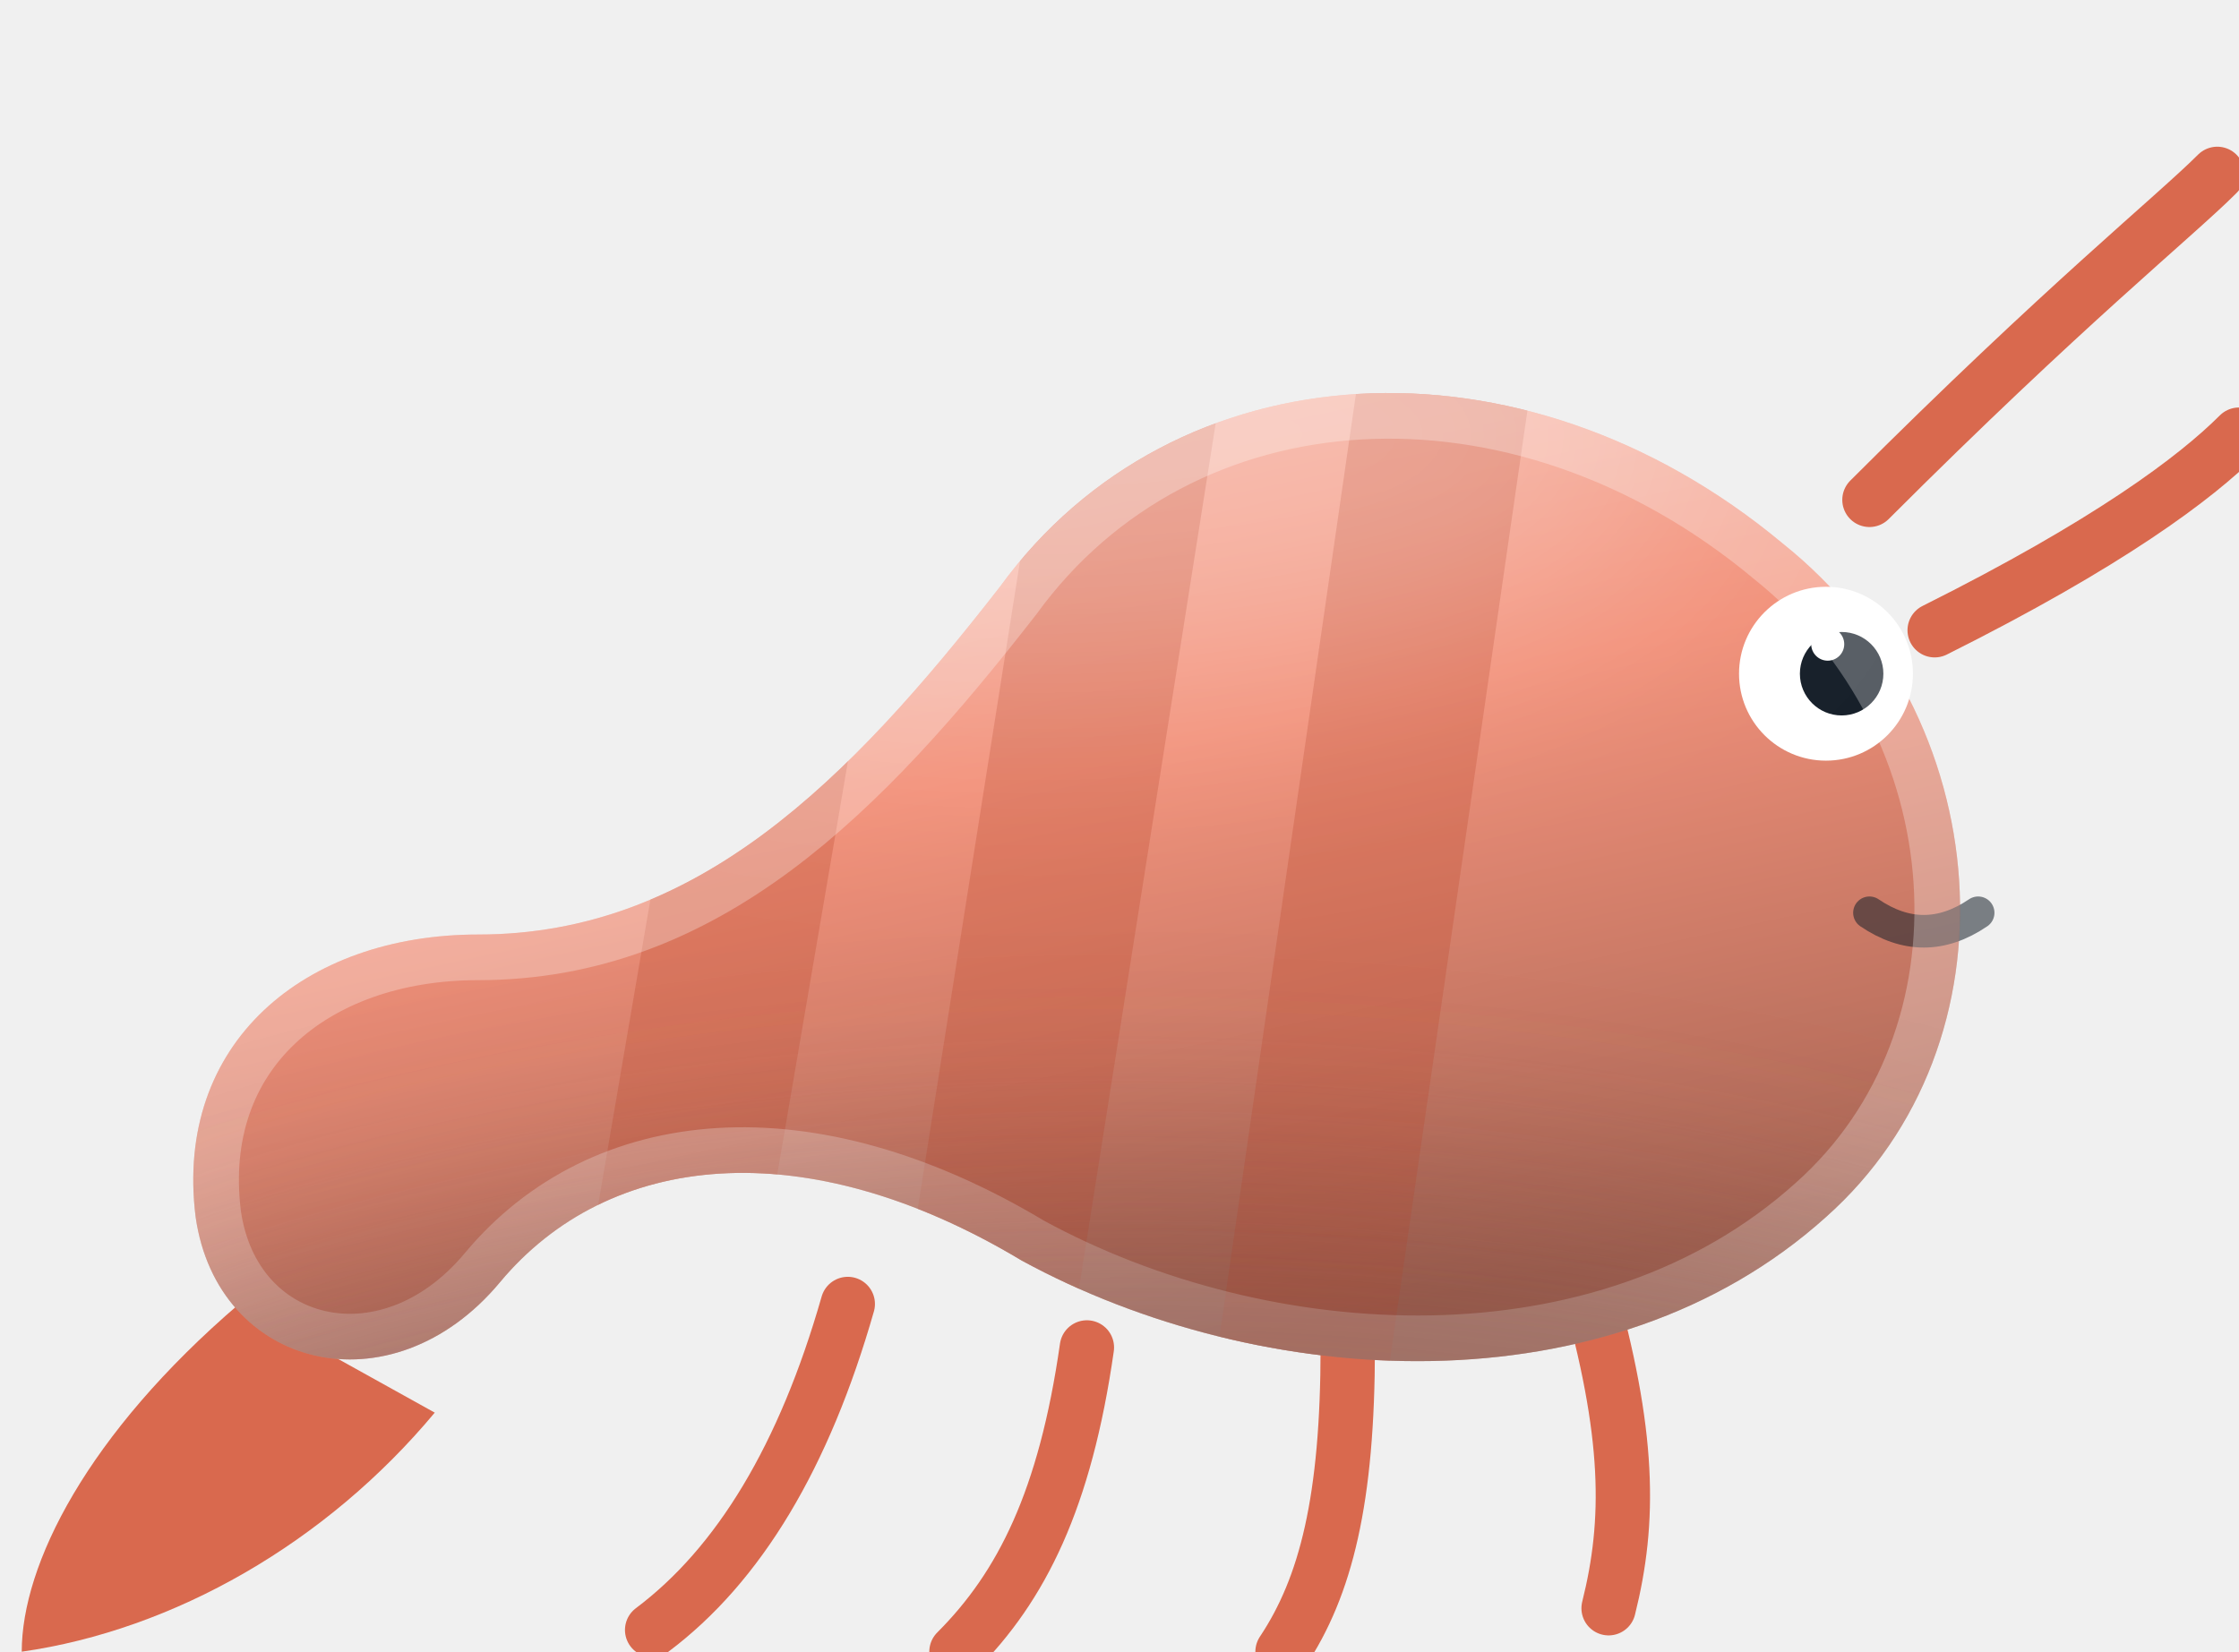
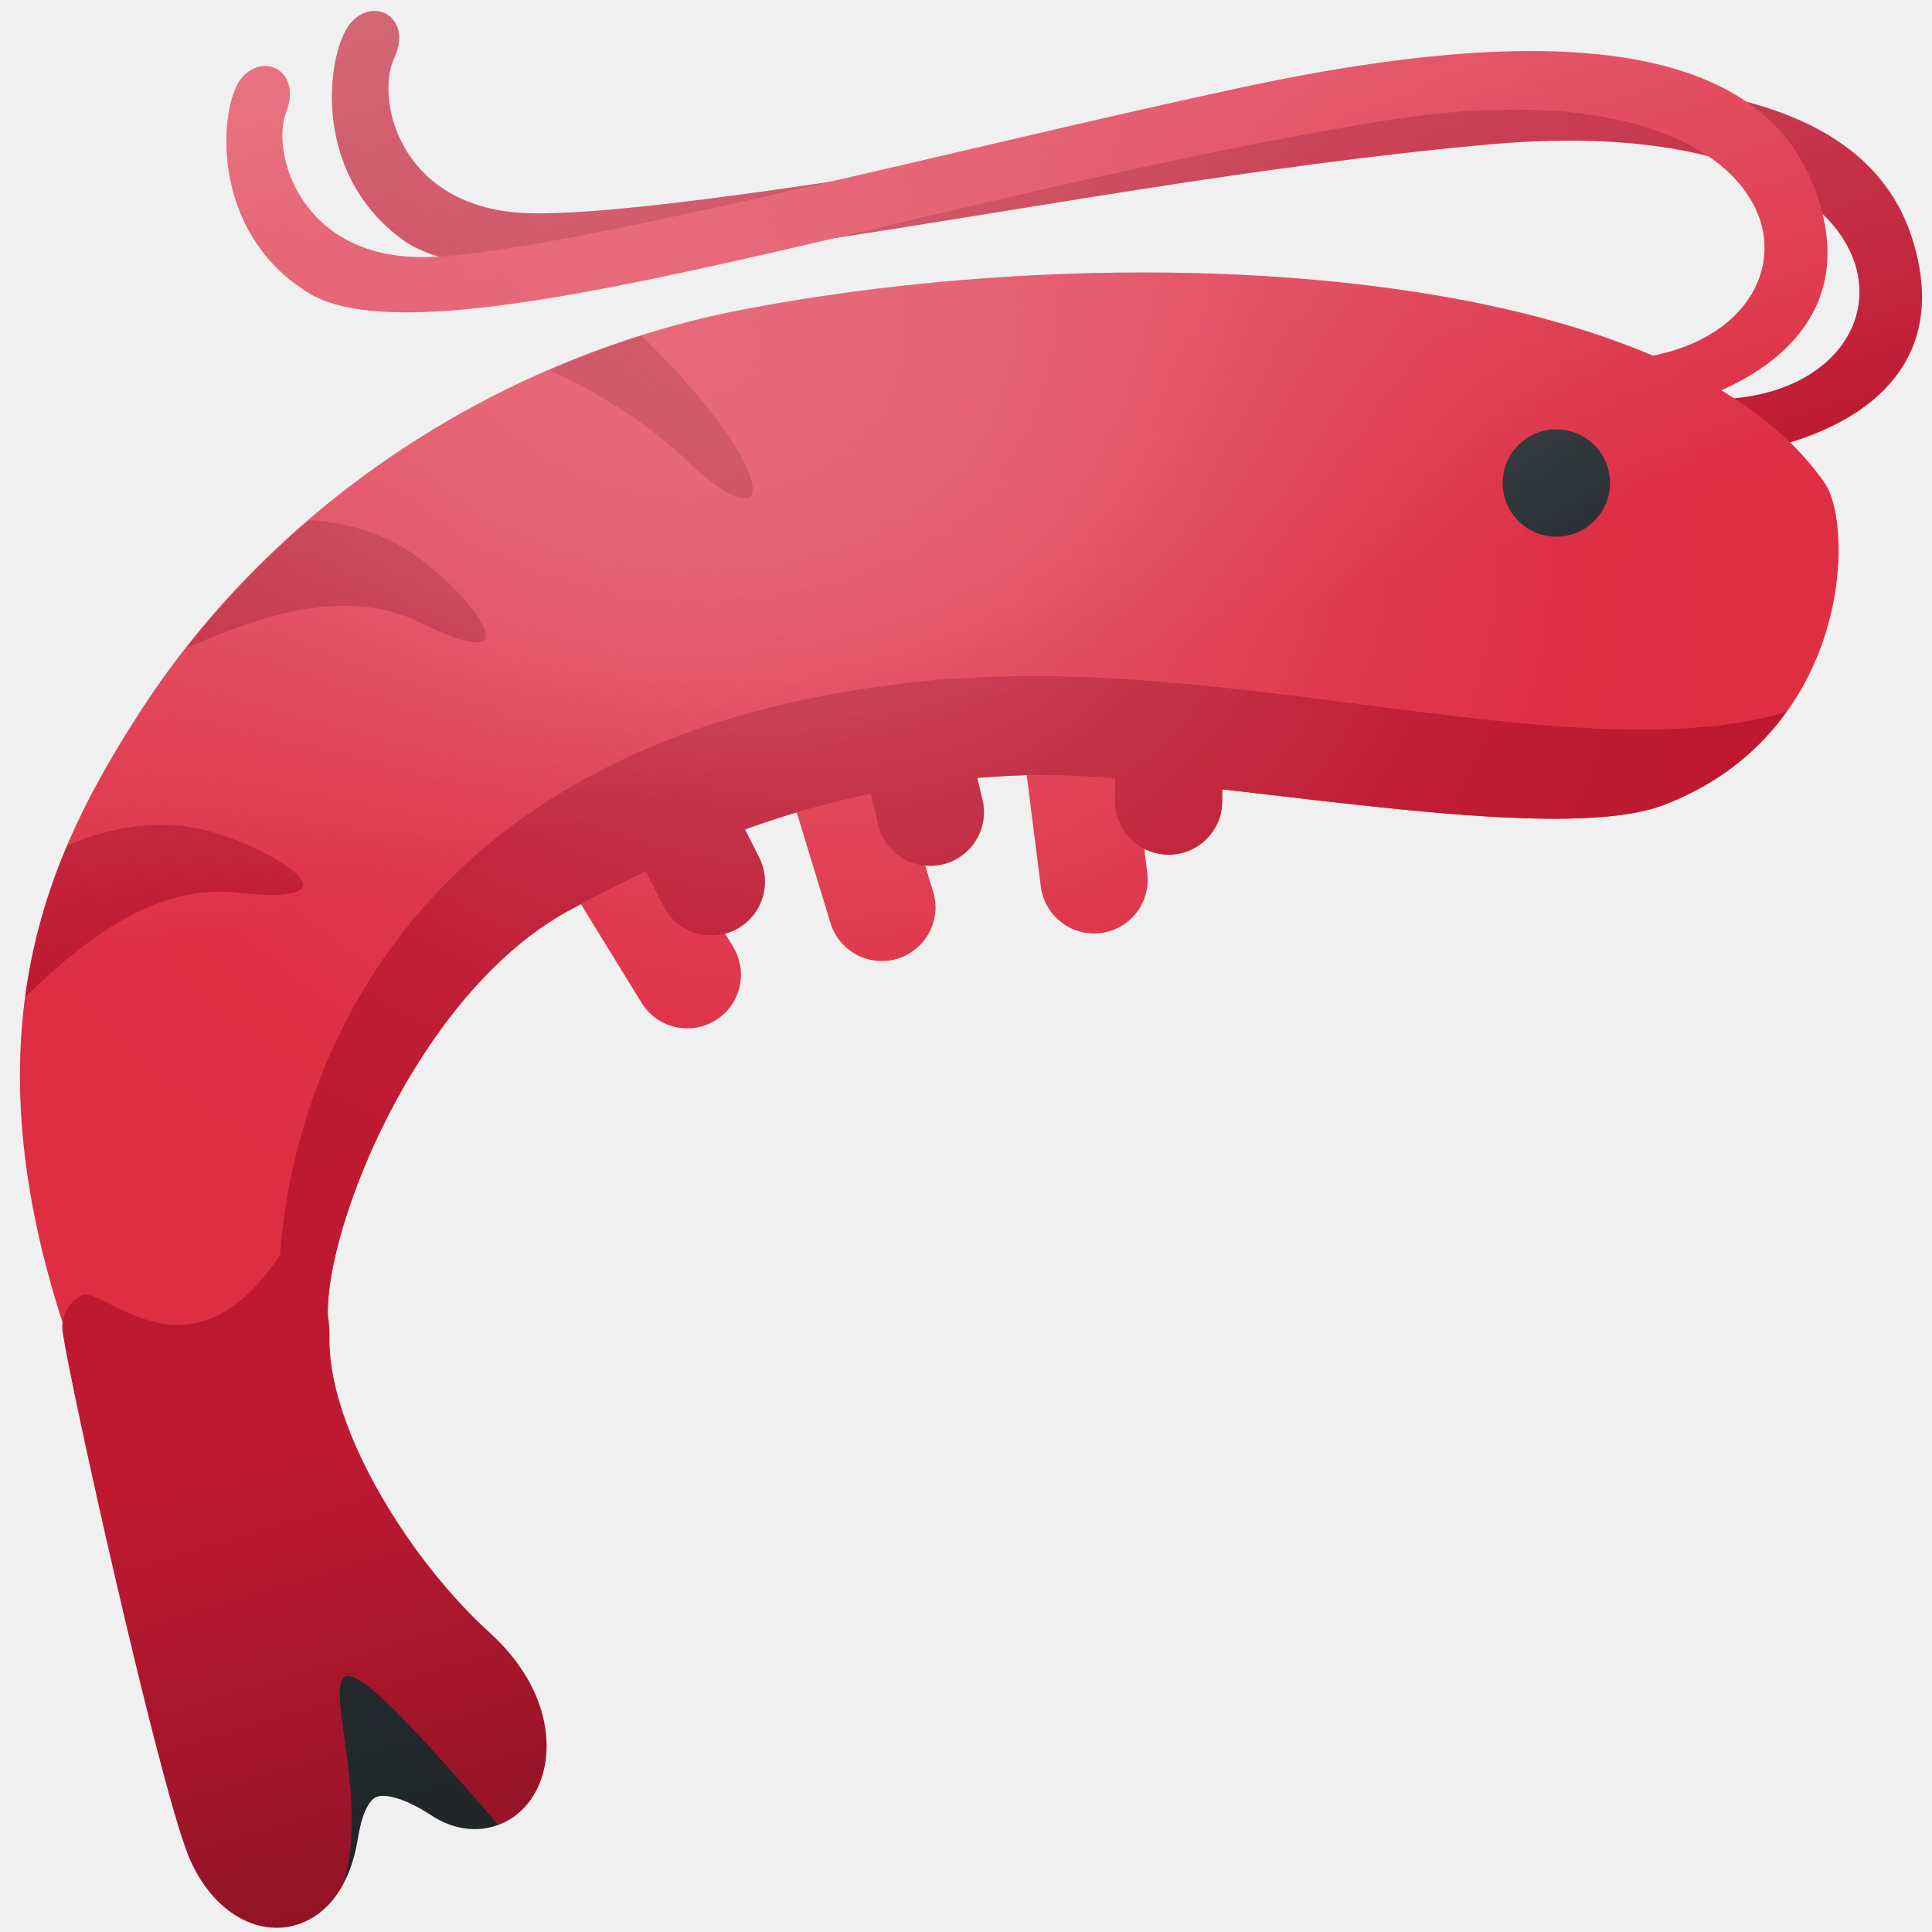
- <svg xmlns="http://www.w3.org/2000/svg" viewBox="0 0 206 152" width="618" height="456">
+ <svg xmlns="http://www.w3.org/2000/svg" viewBox="0 0 36 36" width="432" height="432">
  <defs>
-     <clipPath id="c">
-       <path d="M164,50 C184,66 186,96 168,112 C148,130 116,128 94,116 C74,104 56,106 46,118 C36,130 20,126 18,112 C16,96 28,86 44,86 C64,86 78,72 92,54 C108,32 140,30 164,50 Z" />
-     </clipPath>
-     <linearGradient id="vol" x1="0.15" y1="0" x2="0.55" y2="1">
-       <stop offset="0" stop-color="#f6b2a2" />
-       <stop offset="0.45" stop-color="#f2917a" />
-       <stop offset="1" stop-color="#a96655" />
+     <g id="sa-art" transform="translate(36,0) scale(-1,1)">
+       <path fill="#BE1931" d="M4.458 7.429c-4.53.32-4.775-5.511 3.801-4.738 8.576.773 17.964 3.4 20.218 1.789 1.789-1.279 1.416-3.608.966-4.078-.45-.469-1.132-.045-.787.682.344.728-.062 2.678-2.262 2.875-2.199.197-10.4-1.352-15.575-2.081C5.534 1.136 1.287 1.504.364 4.46c-.919 2.947 1.944 3.873 3.458 4.017 1.514.143.636-1.048.636-1.048z" />
+       <path fill="#DD2E44" d="M6.083 6.708c-4.542 0-4.375-5.833 4.125-4.458S27.887 6.907 30.25 5.458c1.875-1.15 1.666-3.5 1.25-4s-1.125-.125-.833.625-.25 2.667-2.458 2.708c-2.208.043-10.279-2.08-15.39-3.171C7.6.506 3.337.575 2.208 3.458c-1.125 2.875 1.667 4 3.167 4.25s.708-1 .708-1z" />
+       <path fill="#DD2E44" d="M33.378 13.246c-2.541-3.928-6.765-6.629-11.255-7.484C14.806 4.369 4.812 4.938 2 9c-.562.812-.478 4.671 3 6 1.763.674 6.542-.162 9.841-.462l-.22 1.737a1 1 0 0 0 1.984.252l.264-2.082c.796.02 1.572.1 2.336.232l-.599 1.959a1 1 0 0 0 1.912.585l.638-2.088c.742.223 1.479.5 2.219.826l-1.043 1.695a1 1 0 0 0 1.703 1.048l1.14-1.854c.088.047.174.089.262.138 2.808 1.558 4.526 5.937 4.454 7.555-.036.812.169 1.406.608 1.771.792.652 2.078.343 3.018.117.318-.077.647-.156.799-.153l.302-.992.098-.285c1.981-5.772.366-9.121-1.338-11.753z" />
+       <path fill="#BE1931" d="M22.193 8.503c-.609 1.144.135.936 1.025.066.596-.583 1.541-1.218 2.541-1.671a17.51 17.51 0 0 0-1.714-.641c-.785.756-1.522 1.628-1.852 2.246zm5.981 3.096c1.271-.63 2.827-.215 4.356.481a16.74 16.74 0 0 0-2.296-2.389c-.717.044-1.431.26-2.034.703-1.005.737-2.215 2.288-.026 1.205zm3.863 3.908c-1.196.349-2.864 1.392-.438 1.124 1.411-.156 2.731.768 3.93 1.947a10.78 10.78 0 0 0-.782-2.82c-.832-.37-1.791-.519-2.71-.251zm2.44 8.633c-.402-.205-2.004 1.771-3.686-.738-.003-.005-.008-.005-.011-.01-.076-1.172-.625-6.221-5.888-8.991a13.55 13.55 0 0 0-1.837-.8 17.274 17.274 0 0 0-2.827-.713 21.437 21.437 0 0 0-1.686-.221c-.103-.009-.209-.011-.313-.019a23.302 23.302 0 0 0-3.025-.003c-.665.039-1.333.097-1.998.168-3.97.423-7.844 1.242-10.491.452.506.706 1.24 1.336 2.285 1.735 1.491.569 5.137.06 8.222-.292l.002.228a1 1 0 0 0 2-.018l-.004-.411a16.19 16.19 0 0 1 1.589-.066c.33.007.656.028.98.055l-.097.406a1 1 0 1 0 1.946.463l.137-.577c.788.165 1.566.386 2.342.667l-.265.525a1.003 1.003 0 0 0 .441 1.344 1.003 1.003 0 0 0 1.345-.441l.327-.648c.488.232.977.477 1.472.752 2.792 1.55 4.506 5.887 4.453 7.526a2.095 2.095 0 0 0-.03.387c.01.508-.112 1.094-.365 1.743-.511 1.316-1.538 2.8-2.619 3.779-.416.379-.718.801-.895 1.254-.32.829-.167 1.685.385 2.131.107.087.224.151.346.197 3.333-3.019 2.071-1.367 2.898 1.117.332.61.822.757 1.065.789.706.091 1.403-.398 1.779-1.249l.049-.118c.564-1.452 2.175-8.657 2.328-9.716a.66.66 0 0 0-.354-.687z" />
+       <path fill="#292F33" d="M26.714 34.003c.39.147.839.092 1.244-.174.538-.353.893-.405 1.033-.343.147.064.274.35.339.762.059.367.16.649.282.872-.828-2.484 1.947-6.731-2.898-1.117z" />
+       <circle cx="7" cy="9" r="1" fill="#292F33" />
+     </g>
+     <filter id="sa-alpha">
+       <feColorMatrix type="matrix" values="0 0 0 0 1  0 0 0 0 1  0 0 0 0 1  0 0 0 1 0" />
+     </filter>
+     <filter id="sa-soft" x="-50%" y="-50%" width="200%" height="200%">
+       <feGaussianBlur stdDeviation="4.32" />
+     </filter>
+     <mask id="sa-mask">
+       <g filter="url(#sa-alpha)">
+         <use href="#sa-art" />
+       </g>
+     </mask>
+     <linearGradient id="sa-vol" x1="0.2" y1="0" x2="0.5" y2="1">
+       <stop offset="0" stop-color="#ffffff" stop-opacity="0.34" />
+       <stop offset="0.42" stop-color="#ffffff" stop-opacity="0" />
+       <stop offset="0.68" stop-color="#000000" stop-opacity="0" />
+       <stop offset="1" stop-color="#000000" stop-opacity="0.34" />
    </linearGradient>
-     <filter id="soft" x="-60%" y="-60%" width="220%" height="220%">
-       <feGaussianBlur stdDeviation="10.6" />
-     </filter>
  </defs>
-   <path d="M22,120 C8,132 2,144 2,152 C16,150 30,142 40,130 Z" fill="#d9694e" />
-   <g stroke="#d9694e" stroke-width="5" fill="none" stroke-linecap="round">
-     <path d="M172,46 C190,28 200,20 204,16" />
-     <path d="M178,58 C194,50 202,44 206,40" />
-     <path d="M78,120 C74,134 68,144 60,150" />
-     <path d="M100,124 C98,138 94,146 88,152" />
-     <path d="M124,124 C124,138 122,146 118,152" />
-     <path d="M146,118 C150,132 150,140 148,148" />
-   </g>
-   <path d="M164,50 C184,66 186,96 168,112 C148,130 116,128 94,116 C74,104 56,106 46,118 C36,130 20,126 18,112 C16,96 28,86 44,86 C64,86 78,72 92,54 C108,32 140,30 164,50 Z" fill="url(#vol)" />
-   <g clip-path="url(#c)" opacity=".34">
-     <path d="M74,0 L90,0 L64,152 L48,152 Z" fill="#c04f36" />
-     <path d="M102,0 L118,0 L94,152 L78,152 Z" fill="#c04f36" />
-     <path d="M130,0 L146,0 L124,152 L108,152 Z" fill="#c04f36" />
-   </g>
-   <circle cx="168" cy="62" r="8" fill="#fff" />
-   <circle cx="169.44" cy="62" r="3.84" fill="#17202a" />
-   <circle cx="168.16" cy="59.28" r="1.52" fill="#fff" />
-   <path d="M172,84 q5,3.4 10,0" fill="none" stroke="#17202a" stroke-width="3" stroke-linecap="round" opacity=".55" />
-   <g clip-path="url(#c)">
-     <path d="M164,50 C184,66 186,96 168,112 C148,130 116,128 94,116 C74,104 56,106 46,118 C36,130 20,126 18,112 C16,96 28,86 44,86 C64,86 78,72 92,54 C108,32 140,30 164,50 Z" fill="none" stroke="#ffffff" stroke-width="8.4" opacity=".28" />
-     <ellipse cx="95" cy="40" rx="62" ry="23" fill="#ffffff" opacity=".26" filter="url(#soft)" />
-     <ellipse cx="103" cy="161" rx="128" ry="52" fill="#6d4137" opacity=".42" filter="url(#soft)" />
+   <use href="#sa-art" />
+   <g mask="url(#sa-mask)">
+     <rect x="0" y="0" width="36" height="36" fill="url(#sa-vol)" />
+     <ellipse cx="15.12" cy="10.08" rx="9.36" ry="5.76" fill="#ffffff" opacity="0.22" filter="url(#sa-soft)" />
  </g>
</svg>
